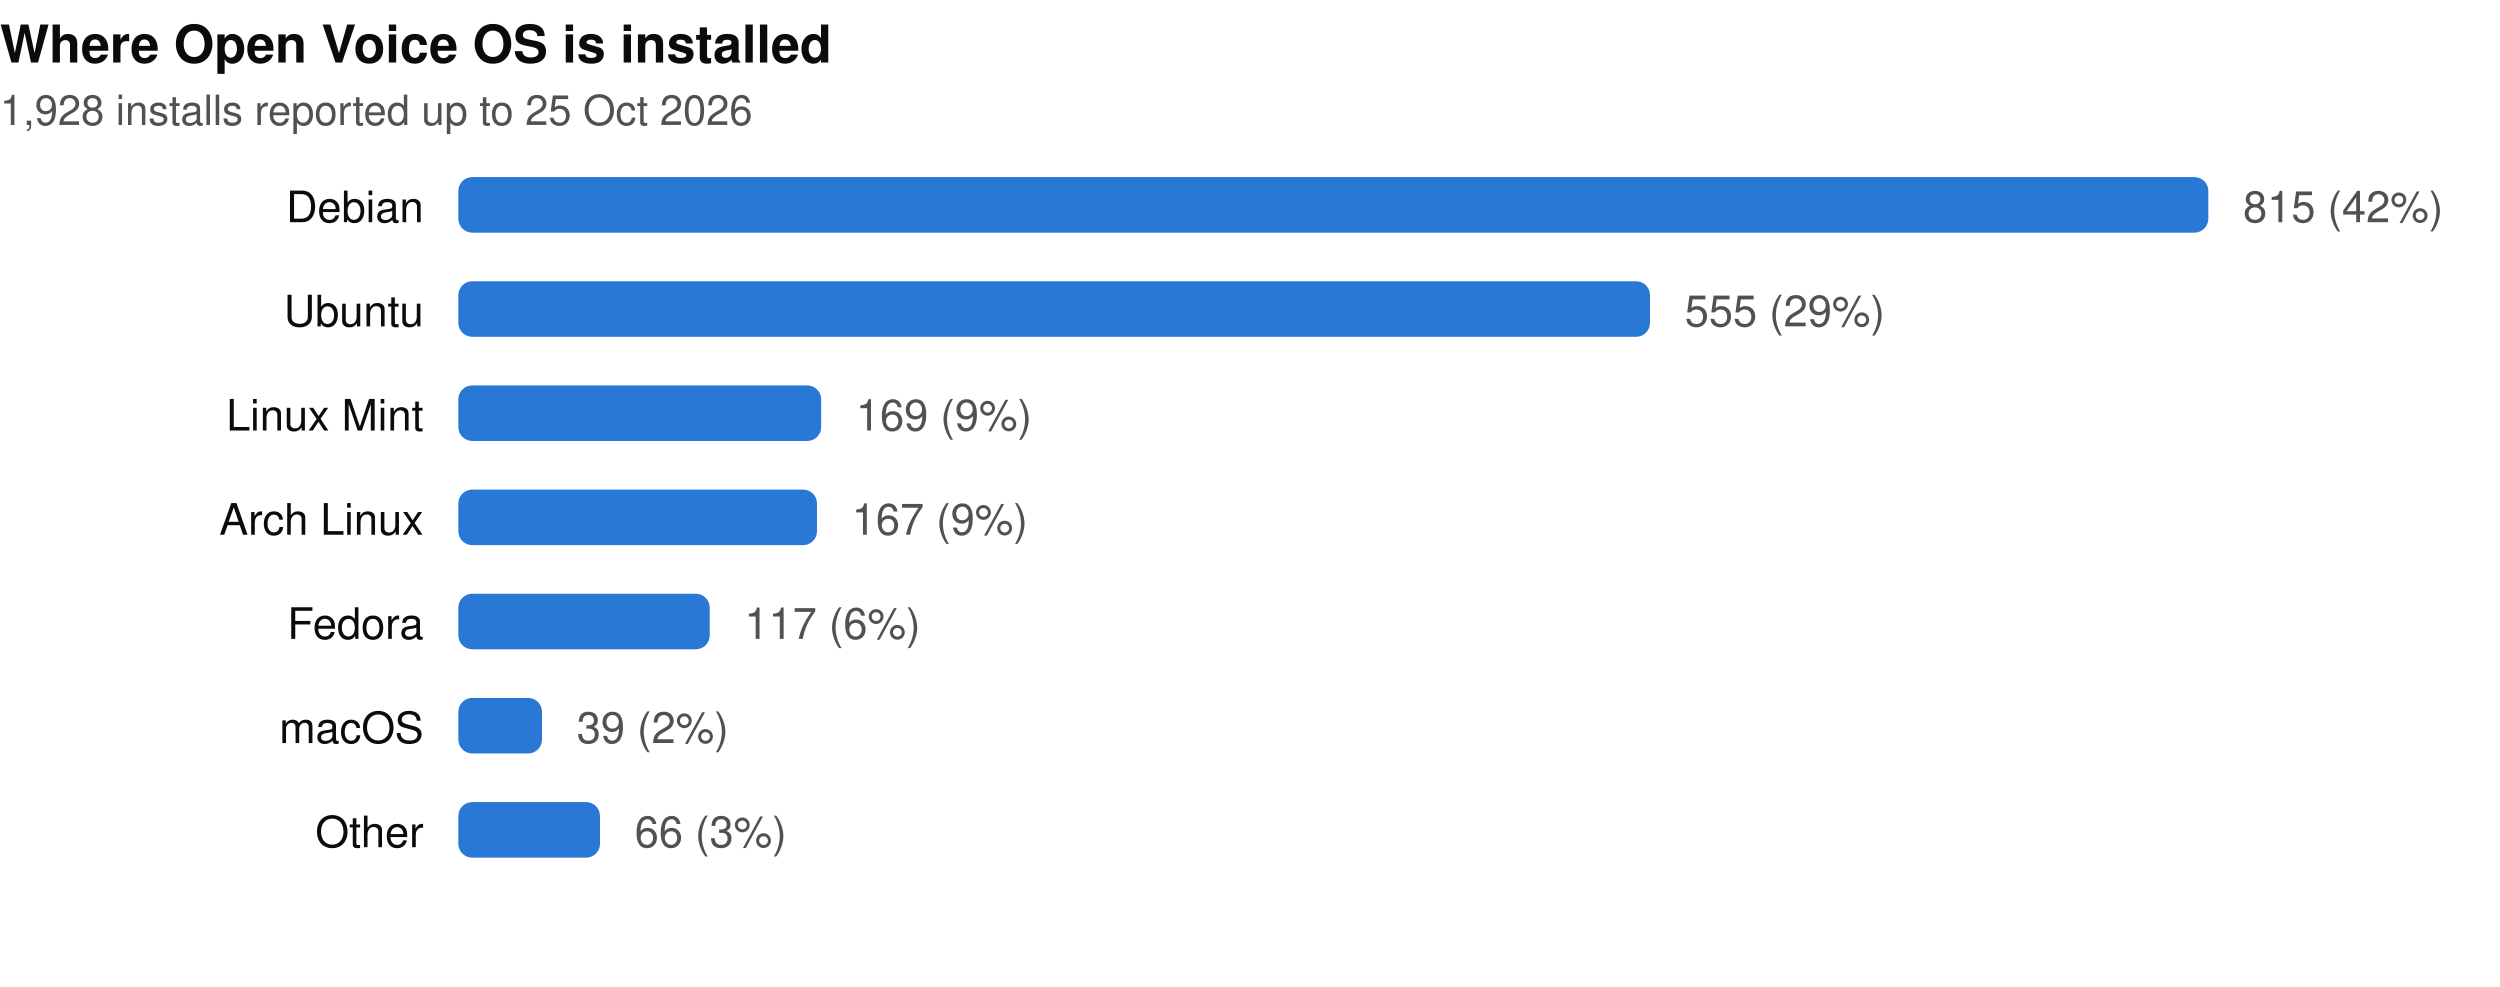
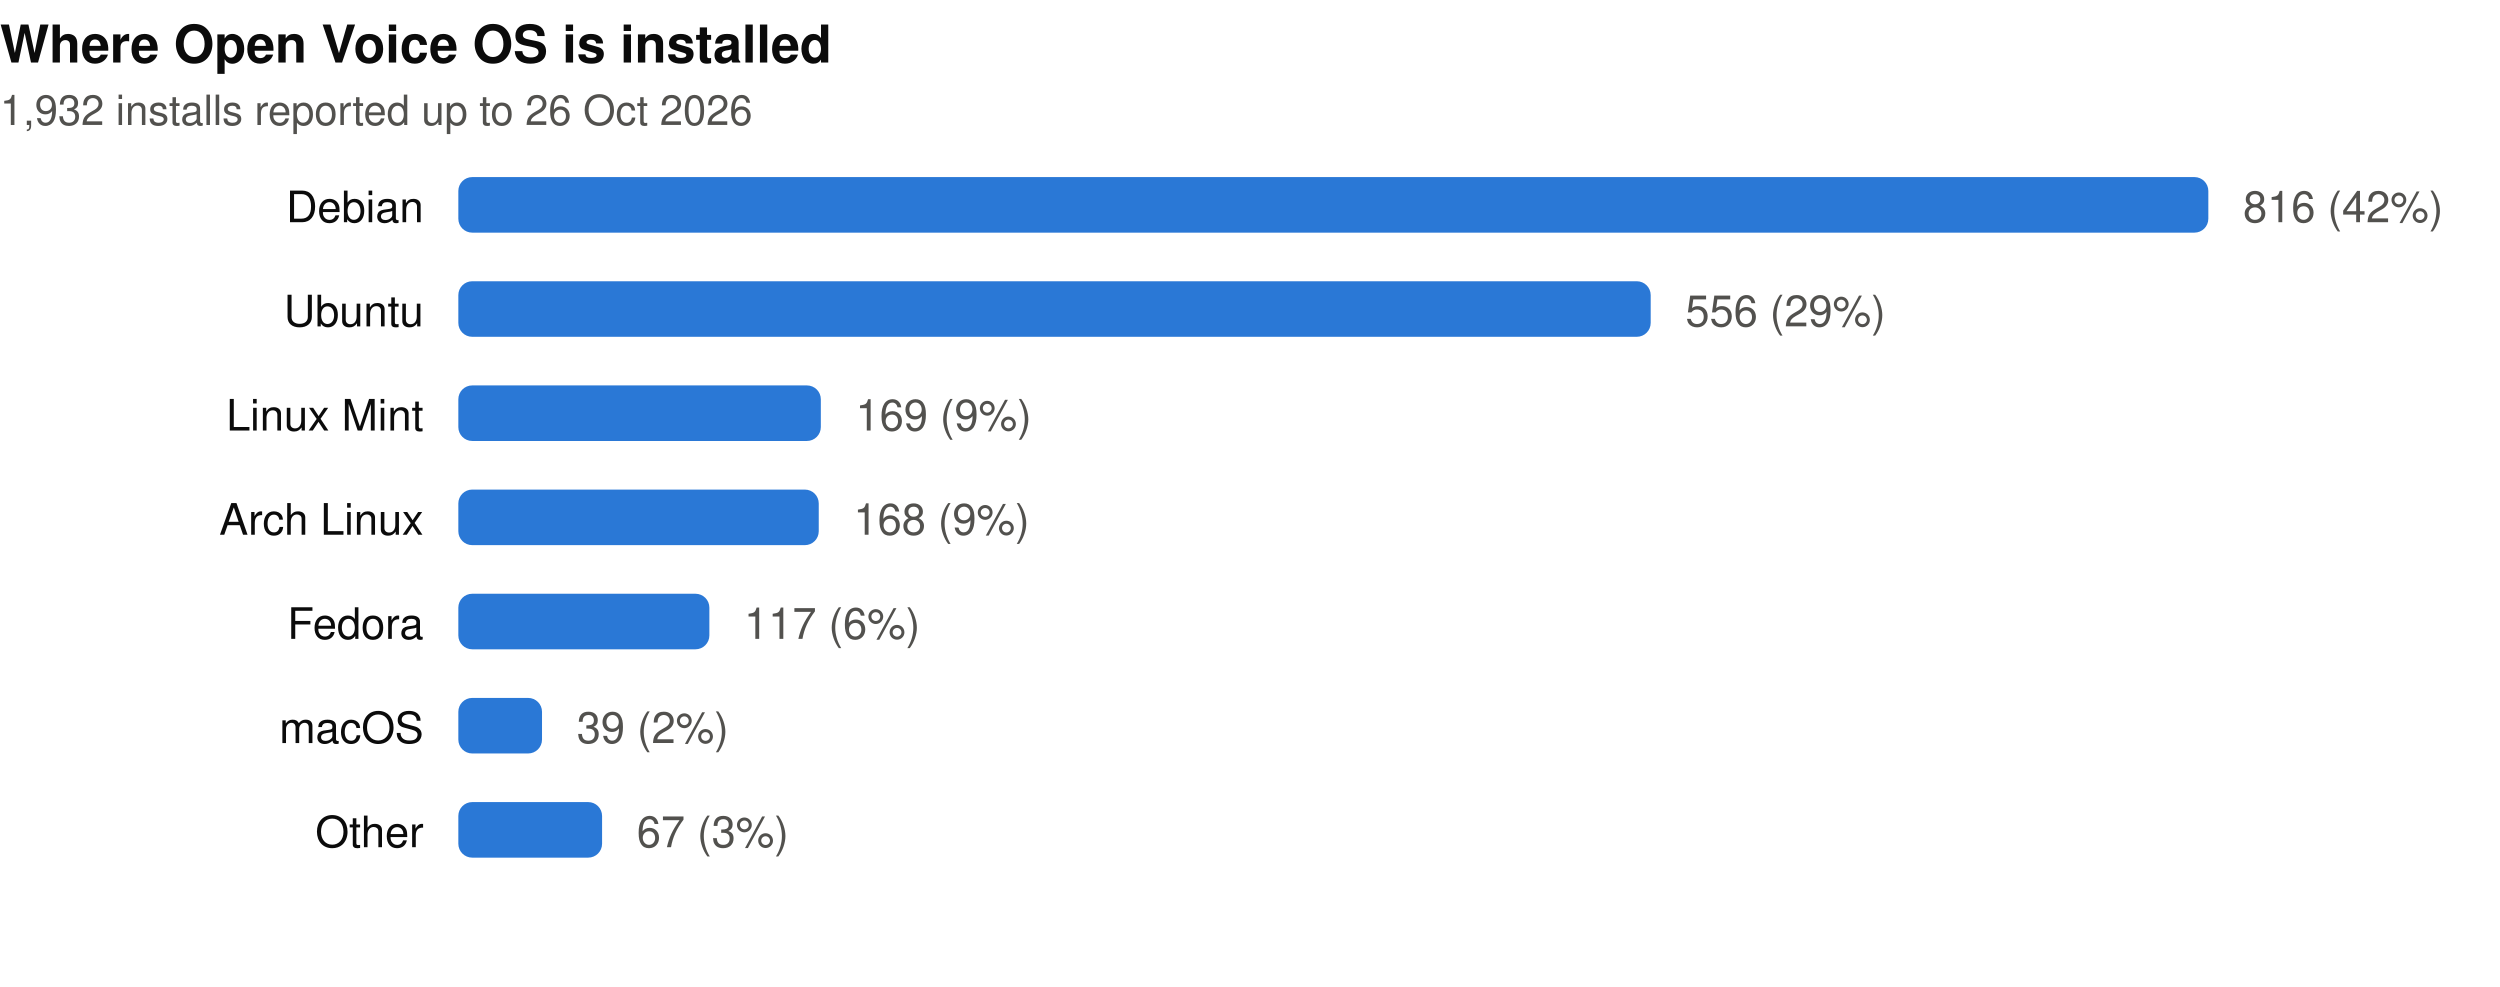
- <svg xmlns="http://www.w3.org/2000/svg" width="720" height="284" viewBox="0 0 720 284" role="img" aria-label="Where Open Voice OS is installed. 1,928 installs reported up to 25 Oct 2026">
+ <svg xmlns="http://www.w3.org/2000/svg" width="720" height="284" viewBox="0 0 720 284" role="img" aria-label="Where Open Voice OS is installed. 1,932 installs reported up to 26 Oct 2026">
  <text x="0" y="18" font-family="ui-sans-serif,-apple-system,BlinkMacSystemFont,'Segoe UI',Helvetica,Arial,sans-serif" font-size="15" font-weight="600" fill="#0b0b0b">Where Open Voice OS is installed</text>
-   <text x="0" y="36" font-family="ui-sans-serif,-apple-system,BlinkMacSystemFont,'Segoe UI',Helvetica,Arial,sans-serif" font-size="12" fill="#52514e">1,928 installs reported up to 25 Oct 2026</text>
+   <text x="0" y="36" font-family="ui-sans-serif,-apple-system,BlinkMacSystemFont,'Segoe UI',Helvetica,Arial,sans-serif" font-size="12" fill="#52514e">1,932 installs reported up to 26 Oct 2026</text>
  <text x="122" y="64.0" text-anchor="end" font-family="ui-sans-serif,-apple-system,BlinkMacSystemFont,'Segoe UI',Helvetica,Arial,sans-serif" font-size="12.5" fill="#0b0b0b">Debian</text>
  <rect x="132" y="51.0" width="504.0" height="16" rx="4" fill="#2a78d6" />
-   <text x="646.0" y="64.0" font-family="ui-sans-serif,-apple-system,BlinkMacSystemFont,'Segoe UI',Helvetica,Arial,sans-serif" font-size="12.5" fill="#52514e">815 (42%)</text>
+   <text x="646.0" y="64.0" font-family="ui-sans-serif,-apple-system,BlinkMacSystemFont,'Segoe UI',Helvetica,Arial,sans-serif" font-size="12.5" fill="#52514e">816 (42%)</text>
  <text x="122" y="94.0" text-anchor="end" font-family="ui-sans-serif,-apple-system,BlinkMacSystemFont,'Segoe UI',Helvetica,Arial,sans-serif" font-size="12.5" fill="#0b0b0b">Ubuntu</text>
-   <rect x="132" y="81.0" width="343.2" height="16" rx="4" fill="#2a78d6" />
-   <text x="485.2" y="94.0" font-family="ui-sans-serif,-apple-system,BlinkMacSystemFont,'Segoe UI',Helvetica,Arial,sans-serif" font-size="12.5" fill="#52514e">555 (29%)</text>
+   <rect x="132" y="81.0" width="343.4" height="16" rx="4" fill="#2a78d6" />
+   <text x="485.4" y="94.0" font-family="ui-sans-serif,-apple-system,BlinkMacSystemFont,'Segoe UI',Helvetica,Arial,sans-serif" font-size="12.5" fill="#52514e">556 (29%)</text>
  <text x="122" y="124.0" text-anchor="end" font-family="ui-sans-serif,-apple-system,BlinkMacSystemFont,'Segoe UI',Helvetica,Arial,sans-serif" font-size="12.5" fill="#0b0b0b">Linux Mint</text>
-   <rect x="132" y="111.0" width="104.5" height="16" rx="4" fill="#2a78d6" />
-   <text x="246.5" y="124.0" font-family="ui-sans-serif,-apple-system,BlinkMacSystemFont,'Segoe UI',Helvetica,Arial,sans-serif" font-size="12.5" fill="#52514e">169 (9%)</text>
+   <rect x="132" y="111.0" width="104.4" height="16" rx="4" fill="#2a78d6" />
+   <text x="246.4" y="124.0" font-family="ui-sans-serif,-apple-system,BlinkMacSystemFont,'Segoe UI',Helvetica,Arial,sans-serif" font-size="12.5" fill="#52514e">169 (9%)</text>
  <text x="122" y="154.0" text-anchor="end" font-family="ui-sans-serif,-apple-system,BlinkMacSystemFont,'Segoe UI',Helvetica,Arial,sans-serif" font-size="12.5" fill="#0b0b0b">Arch Linux</text>
-   <rect x="132" y="141.0" width="103.3" height="16" rx="4" fill="#2a78d6" />
-   <text x="245.3" y="154.0" font-family="ui-sans-serif,-apple-system,BlinkMacSystemFont,'Segoe UI',Helvetica,Arial,sans-serif" font-size="12.5" fill="#52514e">167 (9%)</text>
+   <rect x="132" y="141.0" width="103.8" height="16" rx="4" fill="#2a78d6" />
+   <text x="245.8" y="154.0" font-family="ui-sans-serif,-apple-system,BlinkMacSystemFont,'Segoe UI',Helvetica,Arial,sans-serif" font-size="12.5" fill="#52514e">168 (9%)</text>
  <text x="122" y="184.0" text-anchor="end" font-family="ui-sans-serif,-apple-system,BlinkMacSystemFont,'Segoe UI',Helvetica,Arial,sans-serif" font-size="12.5" fill="#0b0b0b">Fedora</text>
-   <rect x="132" y="171.0" width="72.4" height="16" rx="4" fill="#2a78d6" />
-   <text x="214.4" y="184.0" font-family="ui-sans-serif,-apple-system,BlinkMacSystemFont,'Segoe UI',Helvetica,Arial,sans-serif" font-size="12.5" fill="#52514e">117 (6%)</text>
+   <rect x="132" y="171.0" width="72.3" height="16" rx="4" fill="#2a78d6" />
+   <text x="214.3" y="184.0" font-family="ui-sans-serif,-apple-system,BlinkMacSystemFont,'Segoe UI',Helvetica,Arial,sans-serif" font-size="12.5" fill="#52514e">117 (6%)</text>
  <text x="122" y="214.0" text-anchor="end" font-family="ui-sans-serif,-apple-system,BlinkMacSystemFont,'Segoe UI',Helvetica,Arial,sans-serif" font-size="12.5" fill="#0b0b0b">macOS</text>
  <rect x="132" y="201.0" width="24.1" height="16" rx="4" fill="#2a78d6" />
  <text x="166.1" y="214.0" font-family="ui-sans-serif,-apple-system,BlinkMacSystemFont,'Segoe UI',Helvetica,Arial,sans-serif" font-size="12.5" fill="#52514e">39 (2%)</text>
  <text x="122" y="244.0" text-anchor="end" font-family="ui-sans-serif,-apple-system,BlinkMacSystemFont,'Segoe UI',Helvetica,Arial,sans-serif" font-size="12.5" fill="#0b0b0b">Other</text>
-   <rect x="132" y="231.0" width="40.8" height="16" rx="4" fill="#2a78d6" />
-   <text x="182.8" y="244.0" font-family="ui-sans-serif,-apple-system,BlinkMacSystemFont,'Segoe UI',Helvetica,Arial,sans-serif" font-size="12.5" fill="#52514e">66 (3%)</text>
+   <rect x="132" y="231.0" width="41.4" height="16" rx="4" fill="#2a78d6" />
+   <text x="183.4" y="244.0" font-family="ui-sans-serif,-apple-system,BlinkMacSystemFont,'Segoe UI',Helvetica,Arial,sans-serif" font-size="12.5" fill="#52514e">67 (3%)</text>
</svg>
